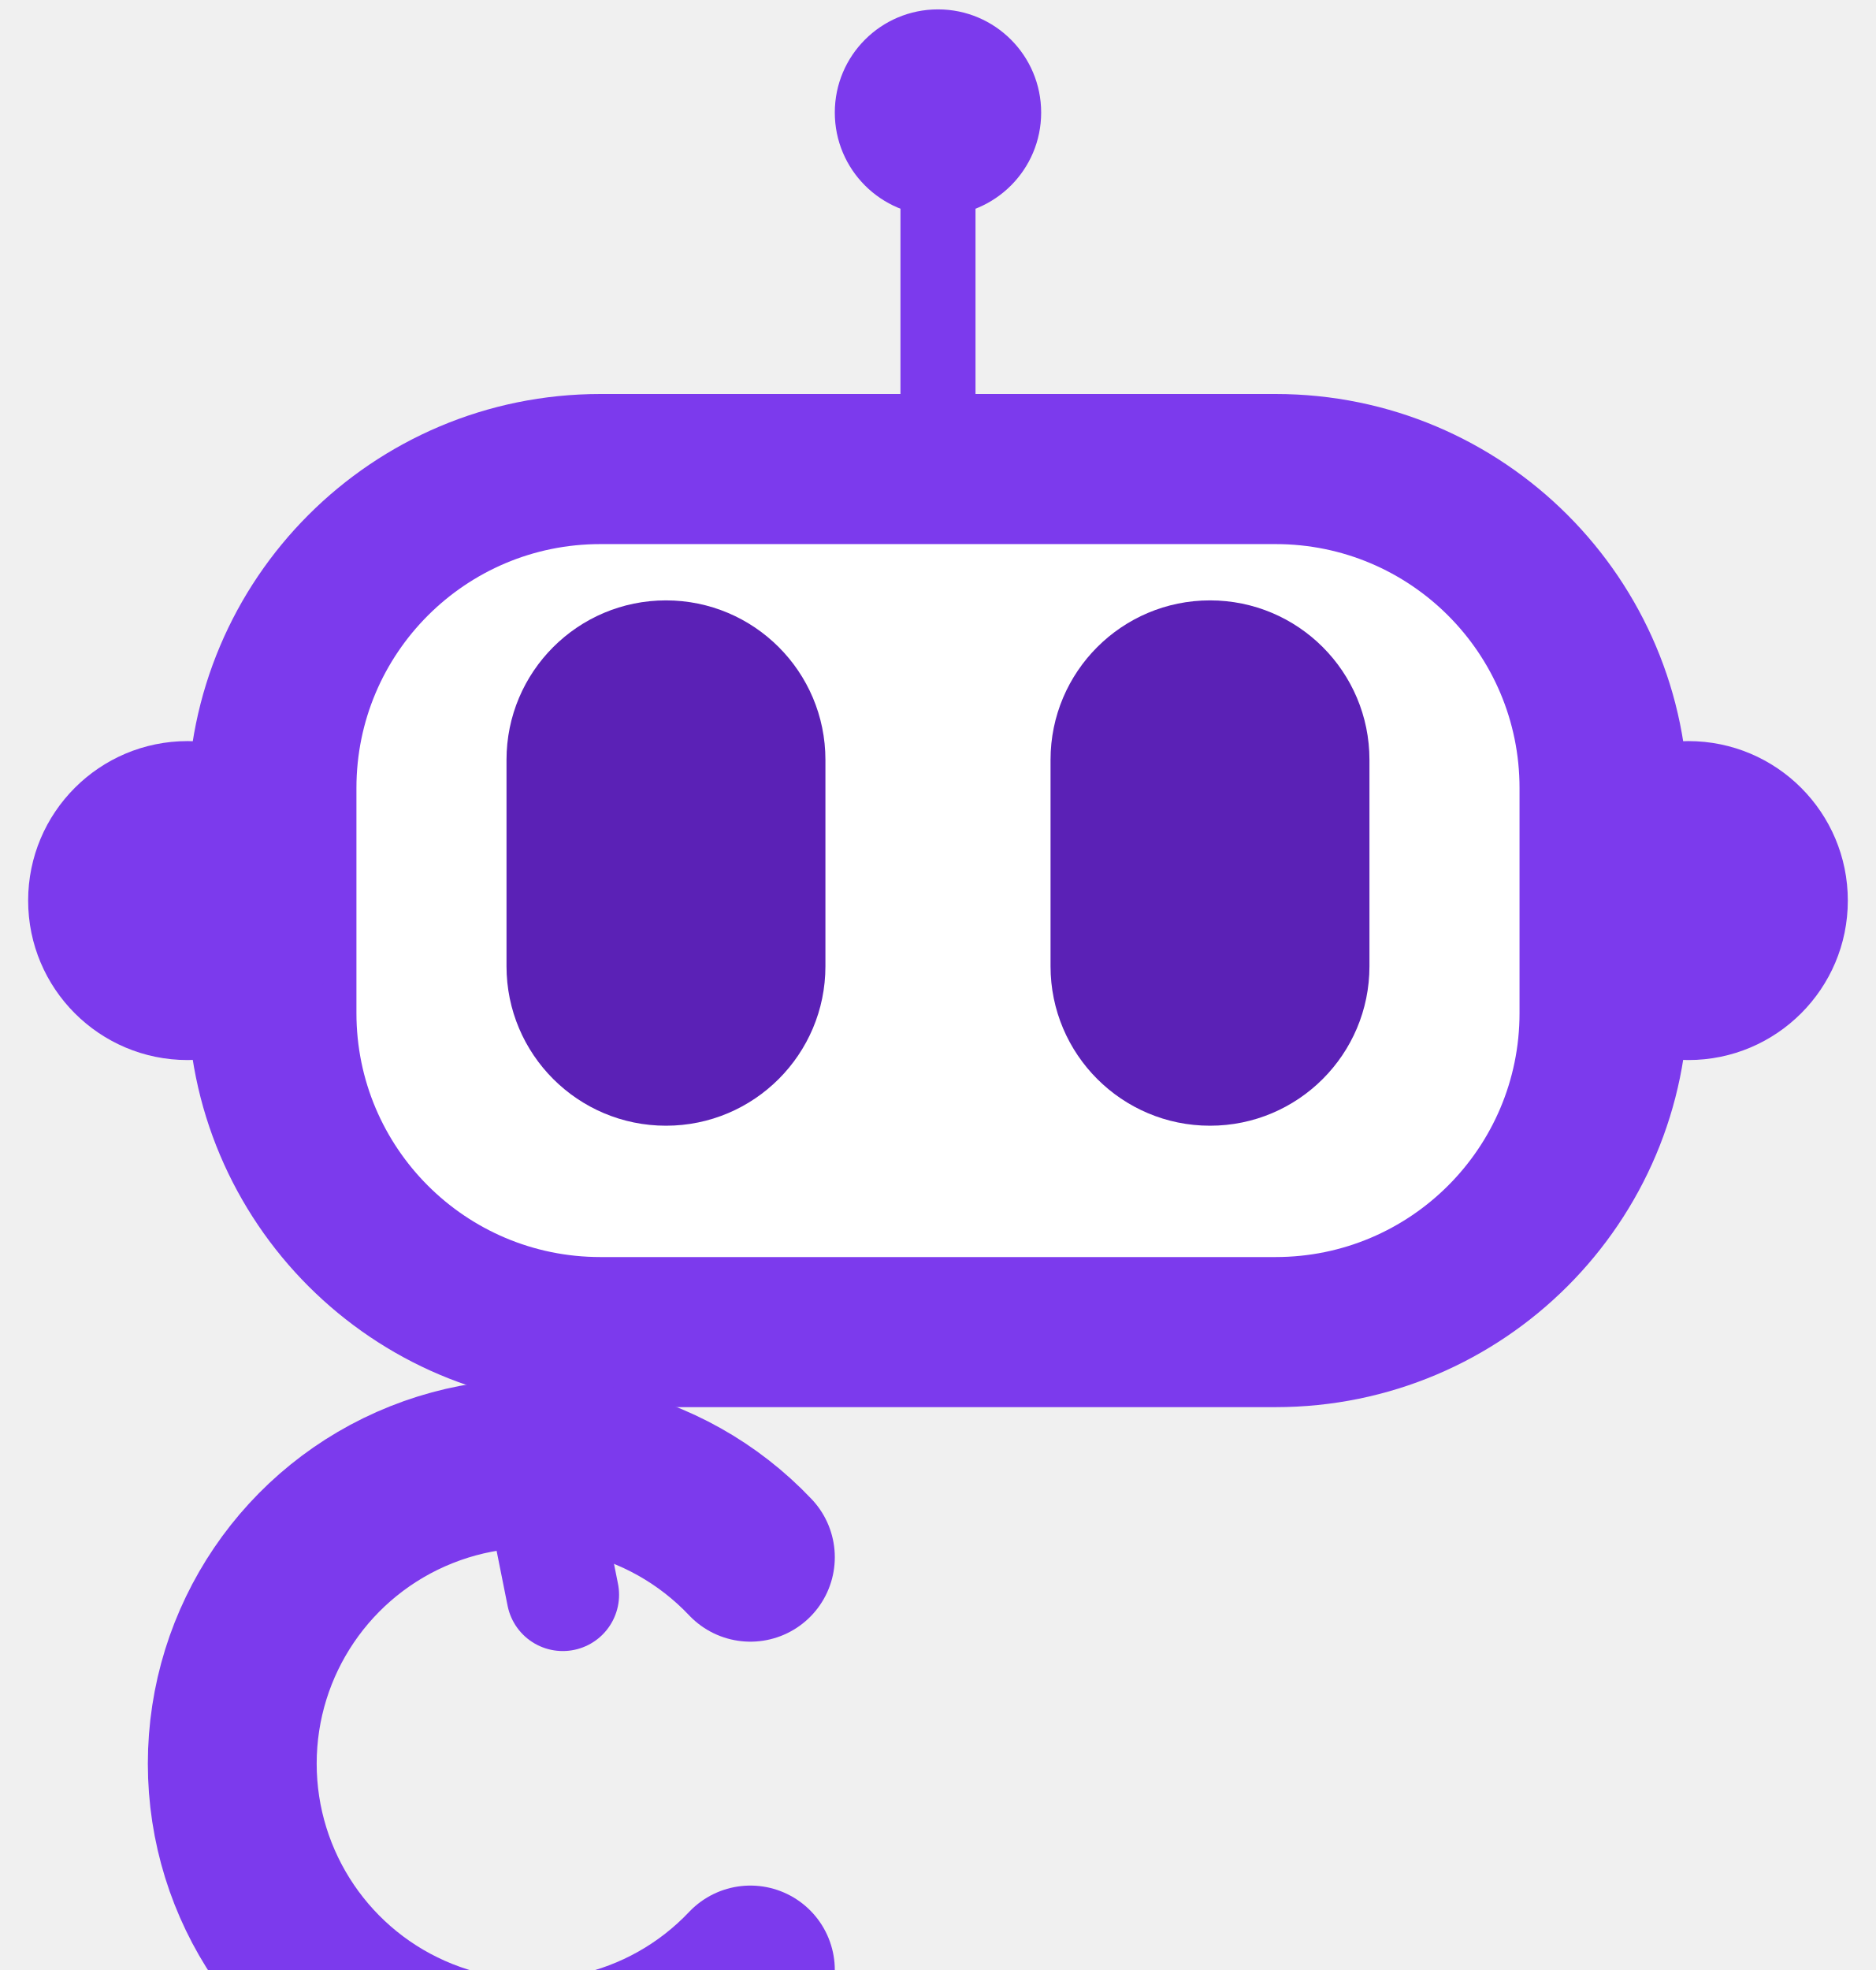
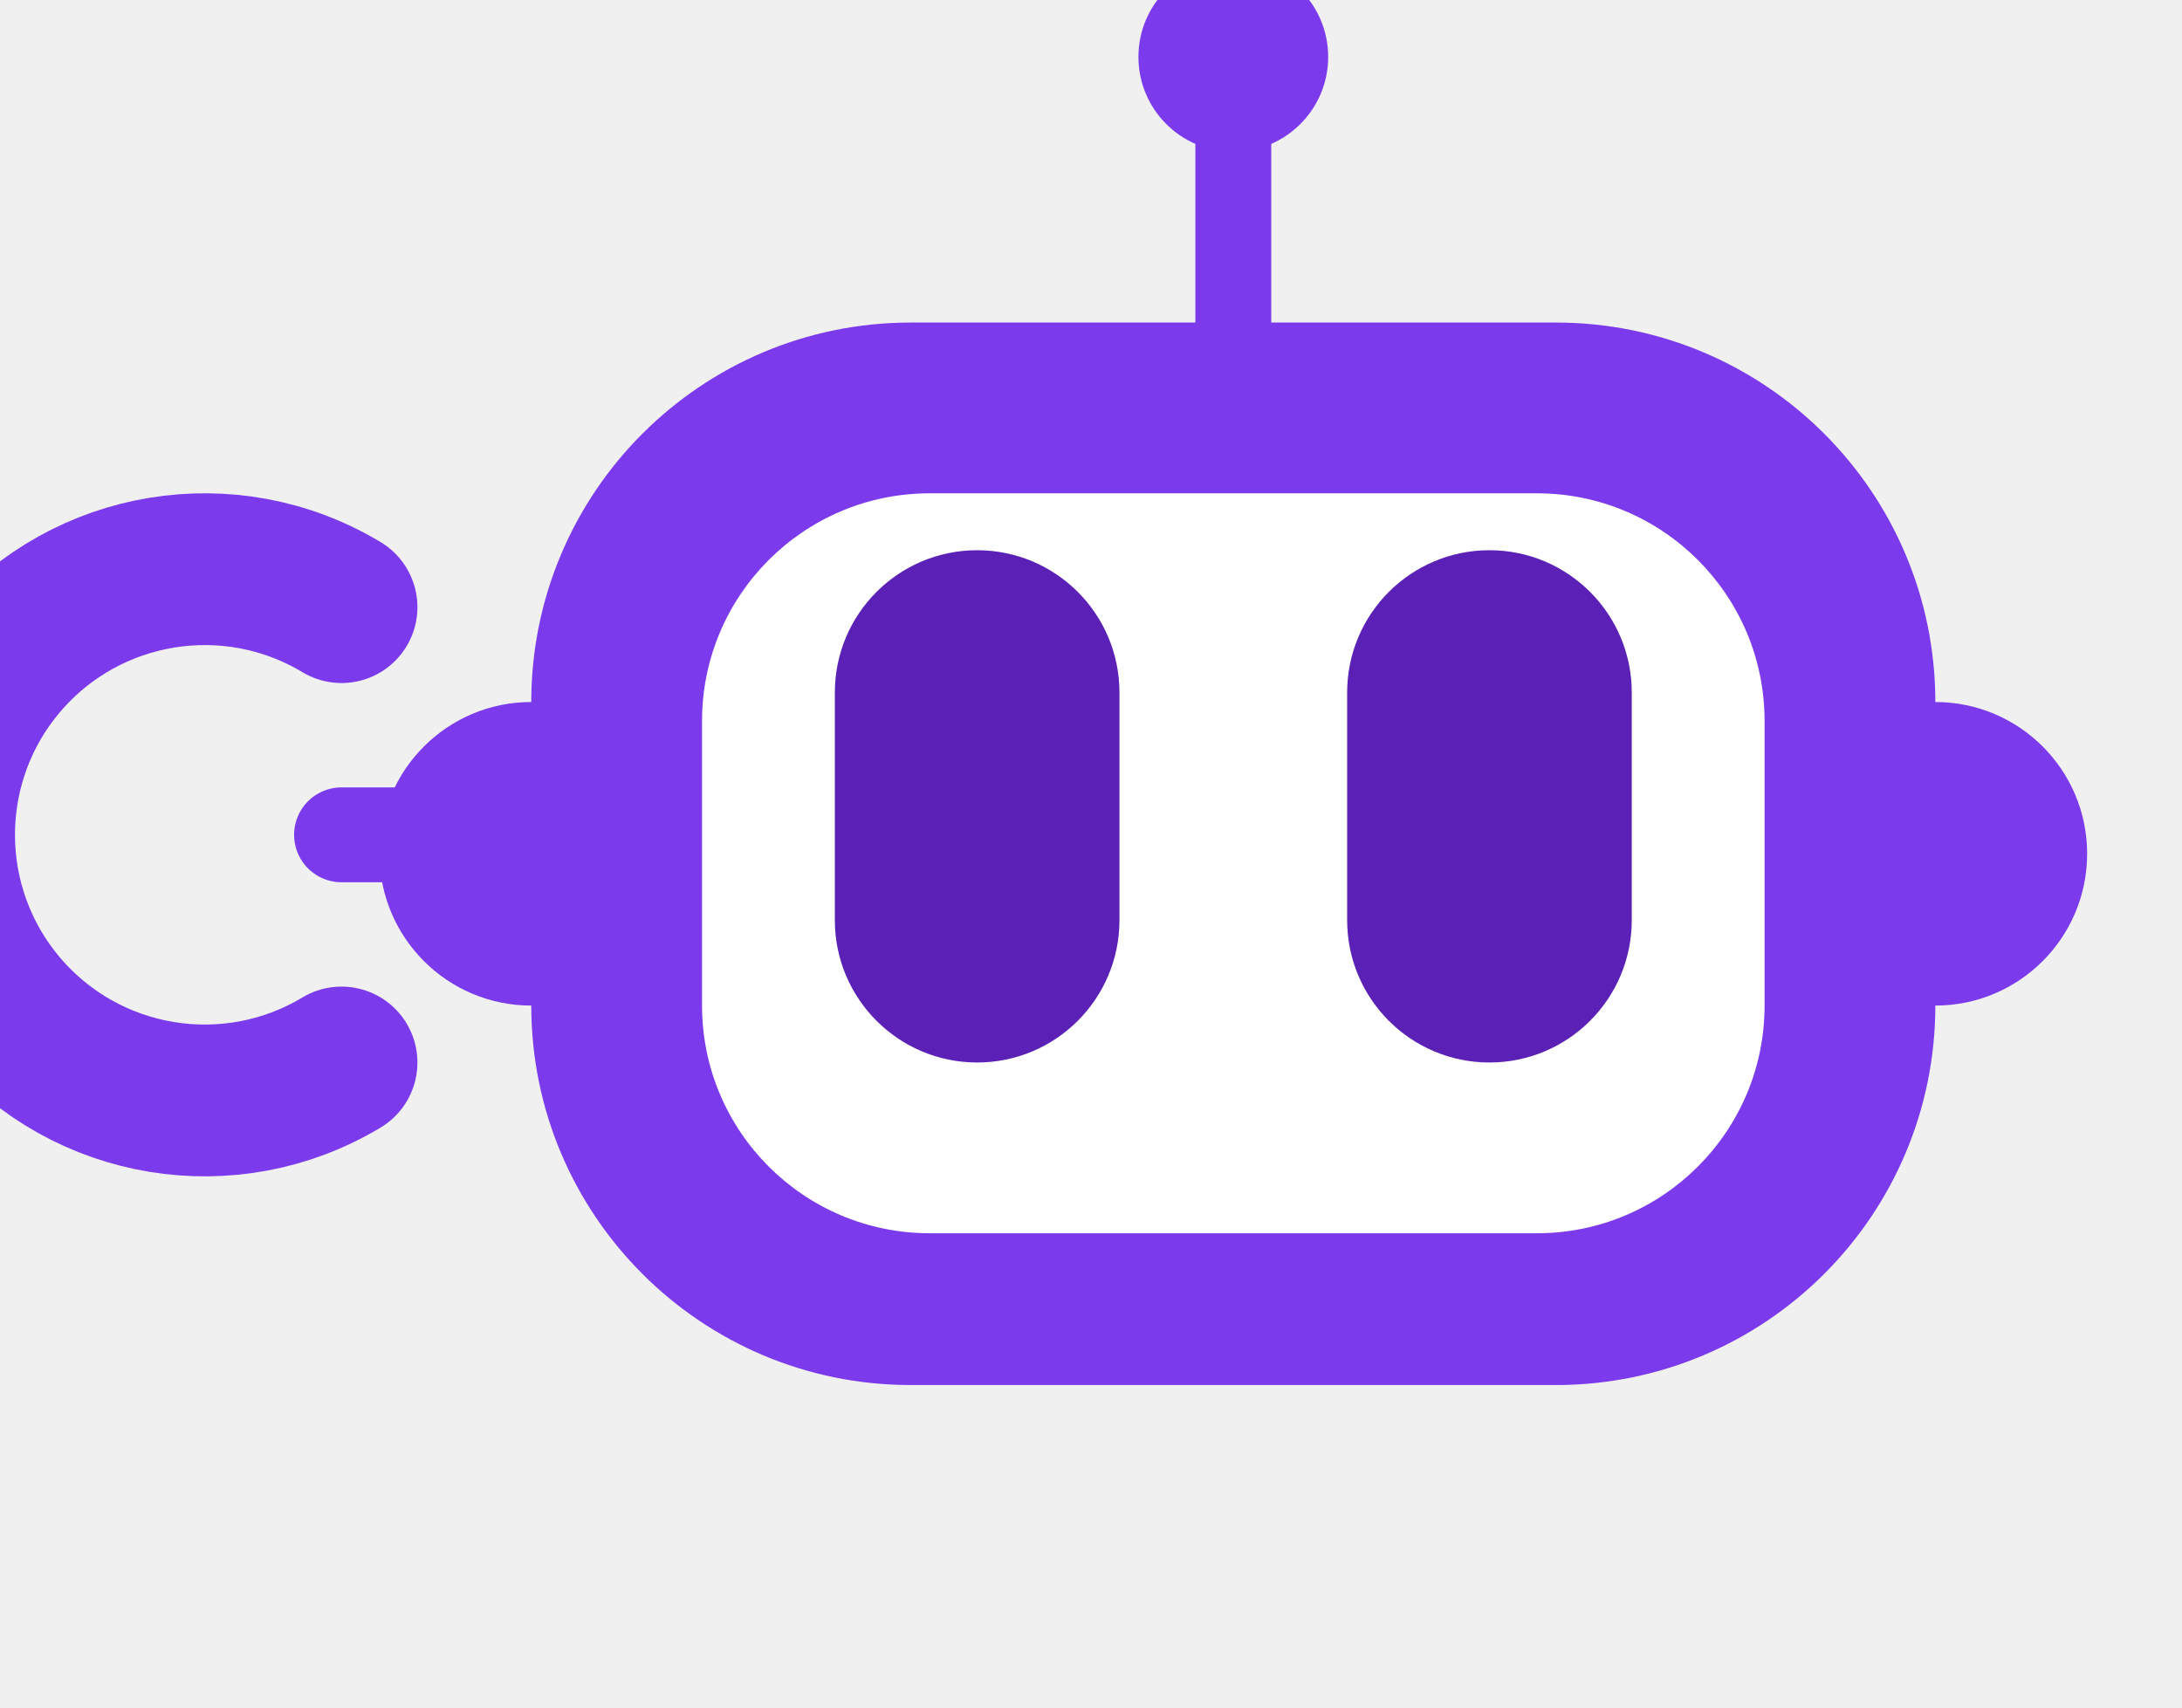
- <svg xmlns="http://www.w3.org/2000/svg" viewBox="0 0 100 105" fill="none">
-   <line x1="50" y1="21" x2="50" y2="10" stroke="#7c3aed" stroke-width="4" stroke-linecap="round" />
-   <circle cx="50" cy="6" r="5.5" fill="#7c3aed" />
-   <rect x="10" y="21" width="80" height="54" rx="22" fill="#7c3aed" />
-   <circle cx="10" cy="48" r="8.5" fill="#7c3aed" />
-   <circle cx="90" cy="48" r="8.5" fill="#7c3aed" />
-   <rect x="19" y="29" width="62" height="38" rx="13" fill="white" />
-   <rect x="27" y="32" width="17" height="28" rx="8.5" fill="#5b21b6">
-     <animate attributeName="height" values="28;28;3;28;28" keyTimes="0;0.55;0.6;0.65;1" dur="4s" repeatCount="indefinite" />
-     <animate attributeName="y" values="32;32;44.5;32;32" keyTimes="0;0.55;0.6;0.65;1" dur="4s" repeatCount="indefinite" />
-     <animate attributeName="x" values="27;30;30;27;24;24;27;27" keyTimes="0;0.15;0.3;0.4;0.5;0.65;0.75;1" dur="4s" repeatCount="indefinite" />
+ <svg xmlns="http://www.w3.org/2000/svg" viewBox="0 0 115 90" fill="none">
+   <line x1="65" y1="17" x2="65" y2="6" stroke="#7c3aed" stroke-width="4" stroke-linecap="round" />
+   <circle cx="65" cy="3" r="5" fill="#7c3aed" />
+   <rect x="28" y="17" width="74" height="56" rx="20" fill="#7c3aed" />
+   <circle cx="28" cy="45" r="8" fill="#7c3aed" />
+   <circle cx="102" cy="45" r="8" fill="#7c3aed" />
+   <rect x="37" y="26" width="56" height="39" rx="12" fill="white" />
+   <rect x="44" y="29" width="15" height="27" rx="7.5" fill="#5b21b6">
+     <animate attributeName="height" values="27;27;3;27;27" keyTimes="0;0.55;0.6;0.65;1" dur="4s" repeatCount="indefinite" />
+     <animate attributeName="y" values="29;29;41.5;29;29" keyTimes="0;0.55;0.6;0.65;1" dur="4s" repeatCount="indefinite" />
+     <animate attributeName="x" values="44;47;47;44;41;41;44;44" keyTimes="0;0.15;0.3;0.4;0.5;0.65;0.75;1" dur="4s" repeatCount="indefinite" />
  </rect>
-   <rect x="56" y="32" width="17" height="28" rx="8.5" fill="#5b21b6">
-     <animate attributeName="height" values="28;28;3;28;28" keyTimes="0;0.55;0.6;0.65;1" dur="4s" repeatCount="indefinite" />
-     <animate attributeName="y" values="32;32;44.5;32;32" keyTimes="0;0.55;0.6;0.65;1" dur="4s" repeatCount="indefinite" />
-     <animate attributeName="x" values="56;59;59;56;53;53;56;56" keyTimes="0;0.15;0.3;0.4;0.5;0.65;0.75;1" dur="4s" repeatCount="indefinite" />
+   <rect x="71" y="29" width="15" height="27" rx="7.5" fill="#5b21b6">
+     <animate attributeName="height" values="27;27;3;27;27" keyTimes="0;0.55;0.6;0.65;1" dur="4s" repeatCount="indefinite" />
+     <animate attributeName="y" values="29;29;41.5;29;29" keyTimes="0;0.55;0.6;0.65;1" dur="4s" repeatCount="indefinite" />
+     <animate attributeName="x" values="71;74;74;71;68;68;71;71" keyTimes="0;0.15;0.3;0.4;0.5;0.65;0.75;1" dur="4s" repeatCount="indefinite" />
  </rect>
-   <line x1="28" y1="75" x2="30" y2="85" stroke="#7c3aed" stroke-width="6" stroke-linecap="round" />
+   <line x1="28" y1="44" x2="18" y2="44" stroke="#7c3aed" stroke-width="5" stroke-linecap="round" />
  <g>
-     <path d="M40 83 A16 16 0 1 0 40 105" stroke="#7c3aed" stroke-width="9" stroke-linecap="round" fill="none" />
-     <animateTransform attributeName="transform" type="rotate" values="0 40 94; -22 40 94; -22 40 94; 0 40 94; 0 40 94" keyTimes="0; 0.12; 0.35; 0.5; 1" calcMode="spline" keySplines="0.2 0 0.2 1; 0 0 1 1; 0.4 0 0.2 1; 0 0 1 1" dur="2.4s" repeatCount="indefinite" />
+     <path d="M18 32 A14 14 0 1 0 18 56" stroke="#7c3aed" stroke-width="8" stroke-linecap="round" fill="none" />
+     <animateTransform attributeName="transform" type="rotate" values="0 18 44; 20 18 44; 20 18 44; 0 18 44; 0 18 44" keyTimes="0; 0.12; 0.35; 0.5; 1" calcMode="spline" keySplines="0.2 0 0.2 1; 0 0 1 1; 0.4 0 0.2 1; 0 0 1 1" dur="2.4s" repeatCount="indefinite" />
  </g>
</svg>
